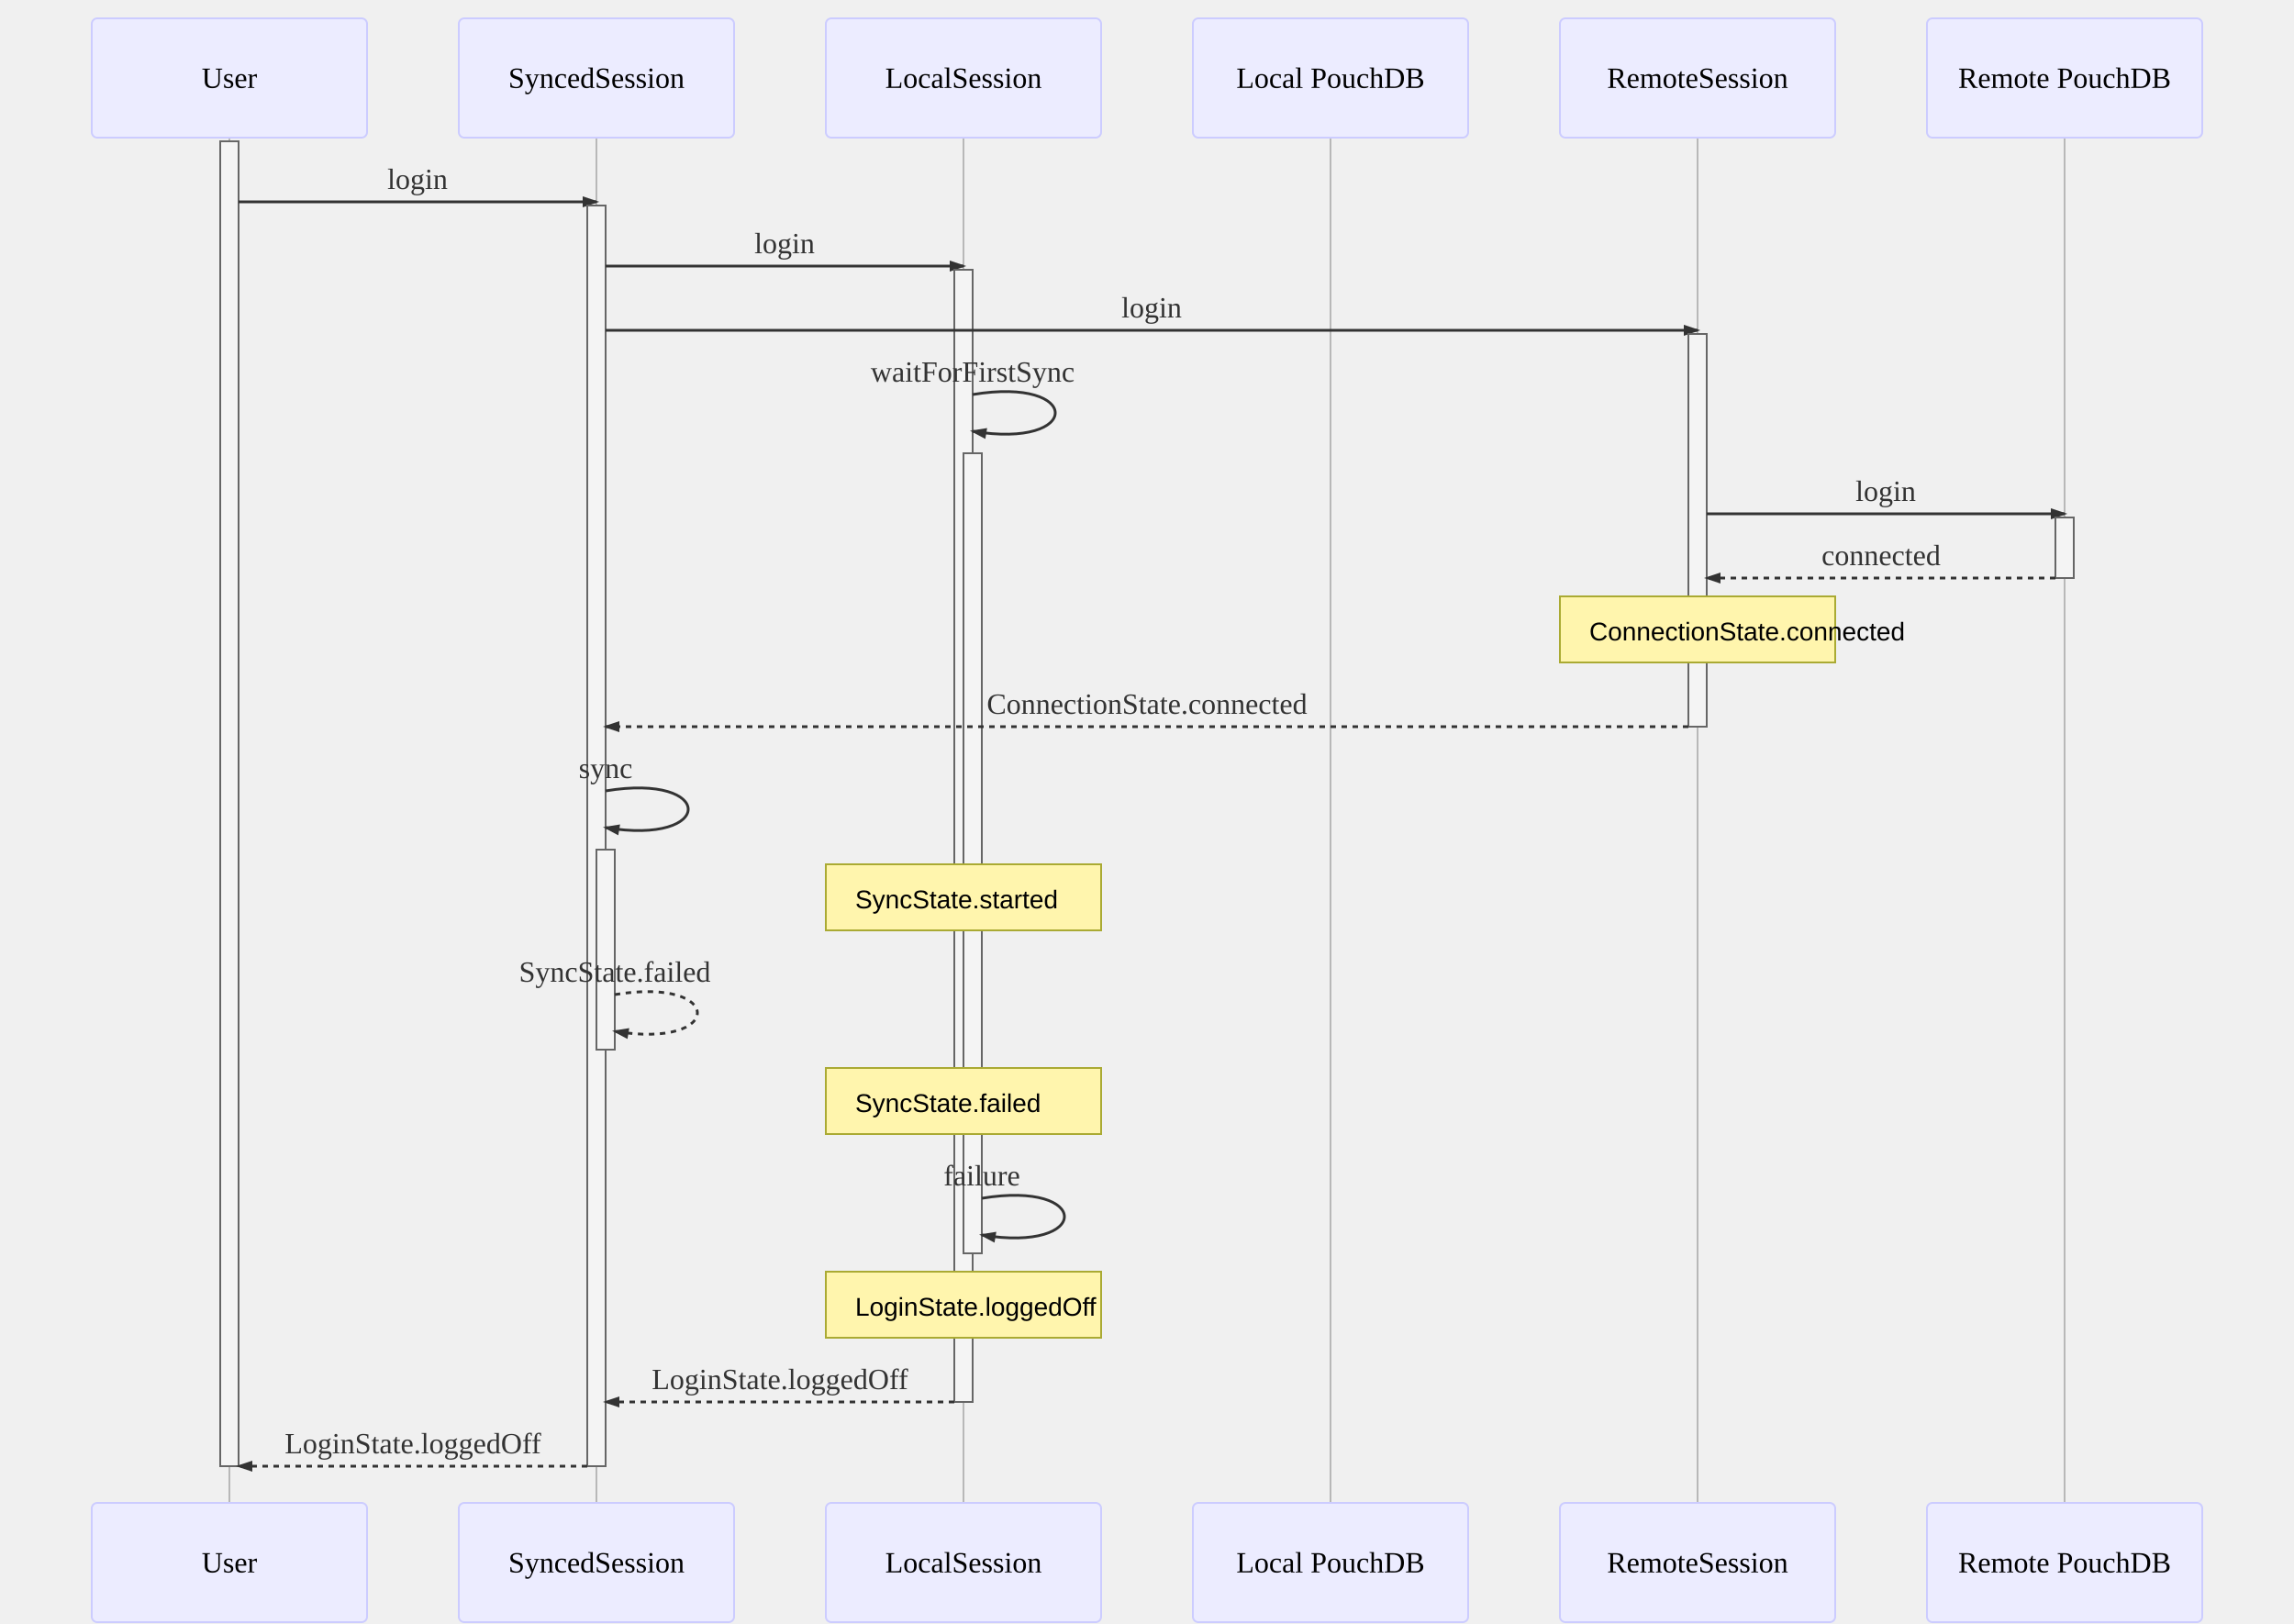
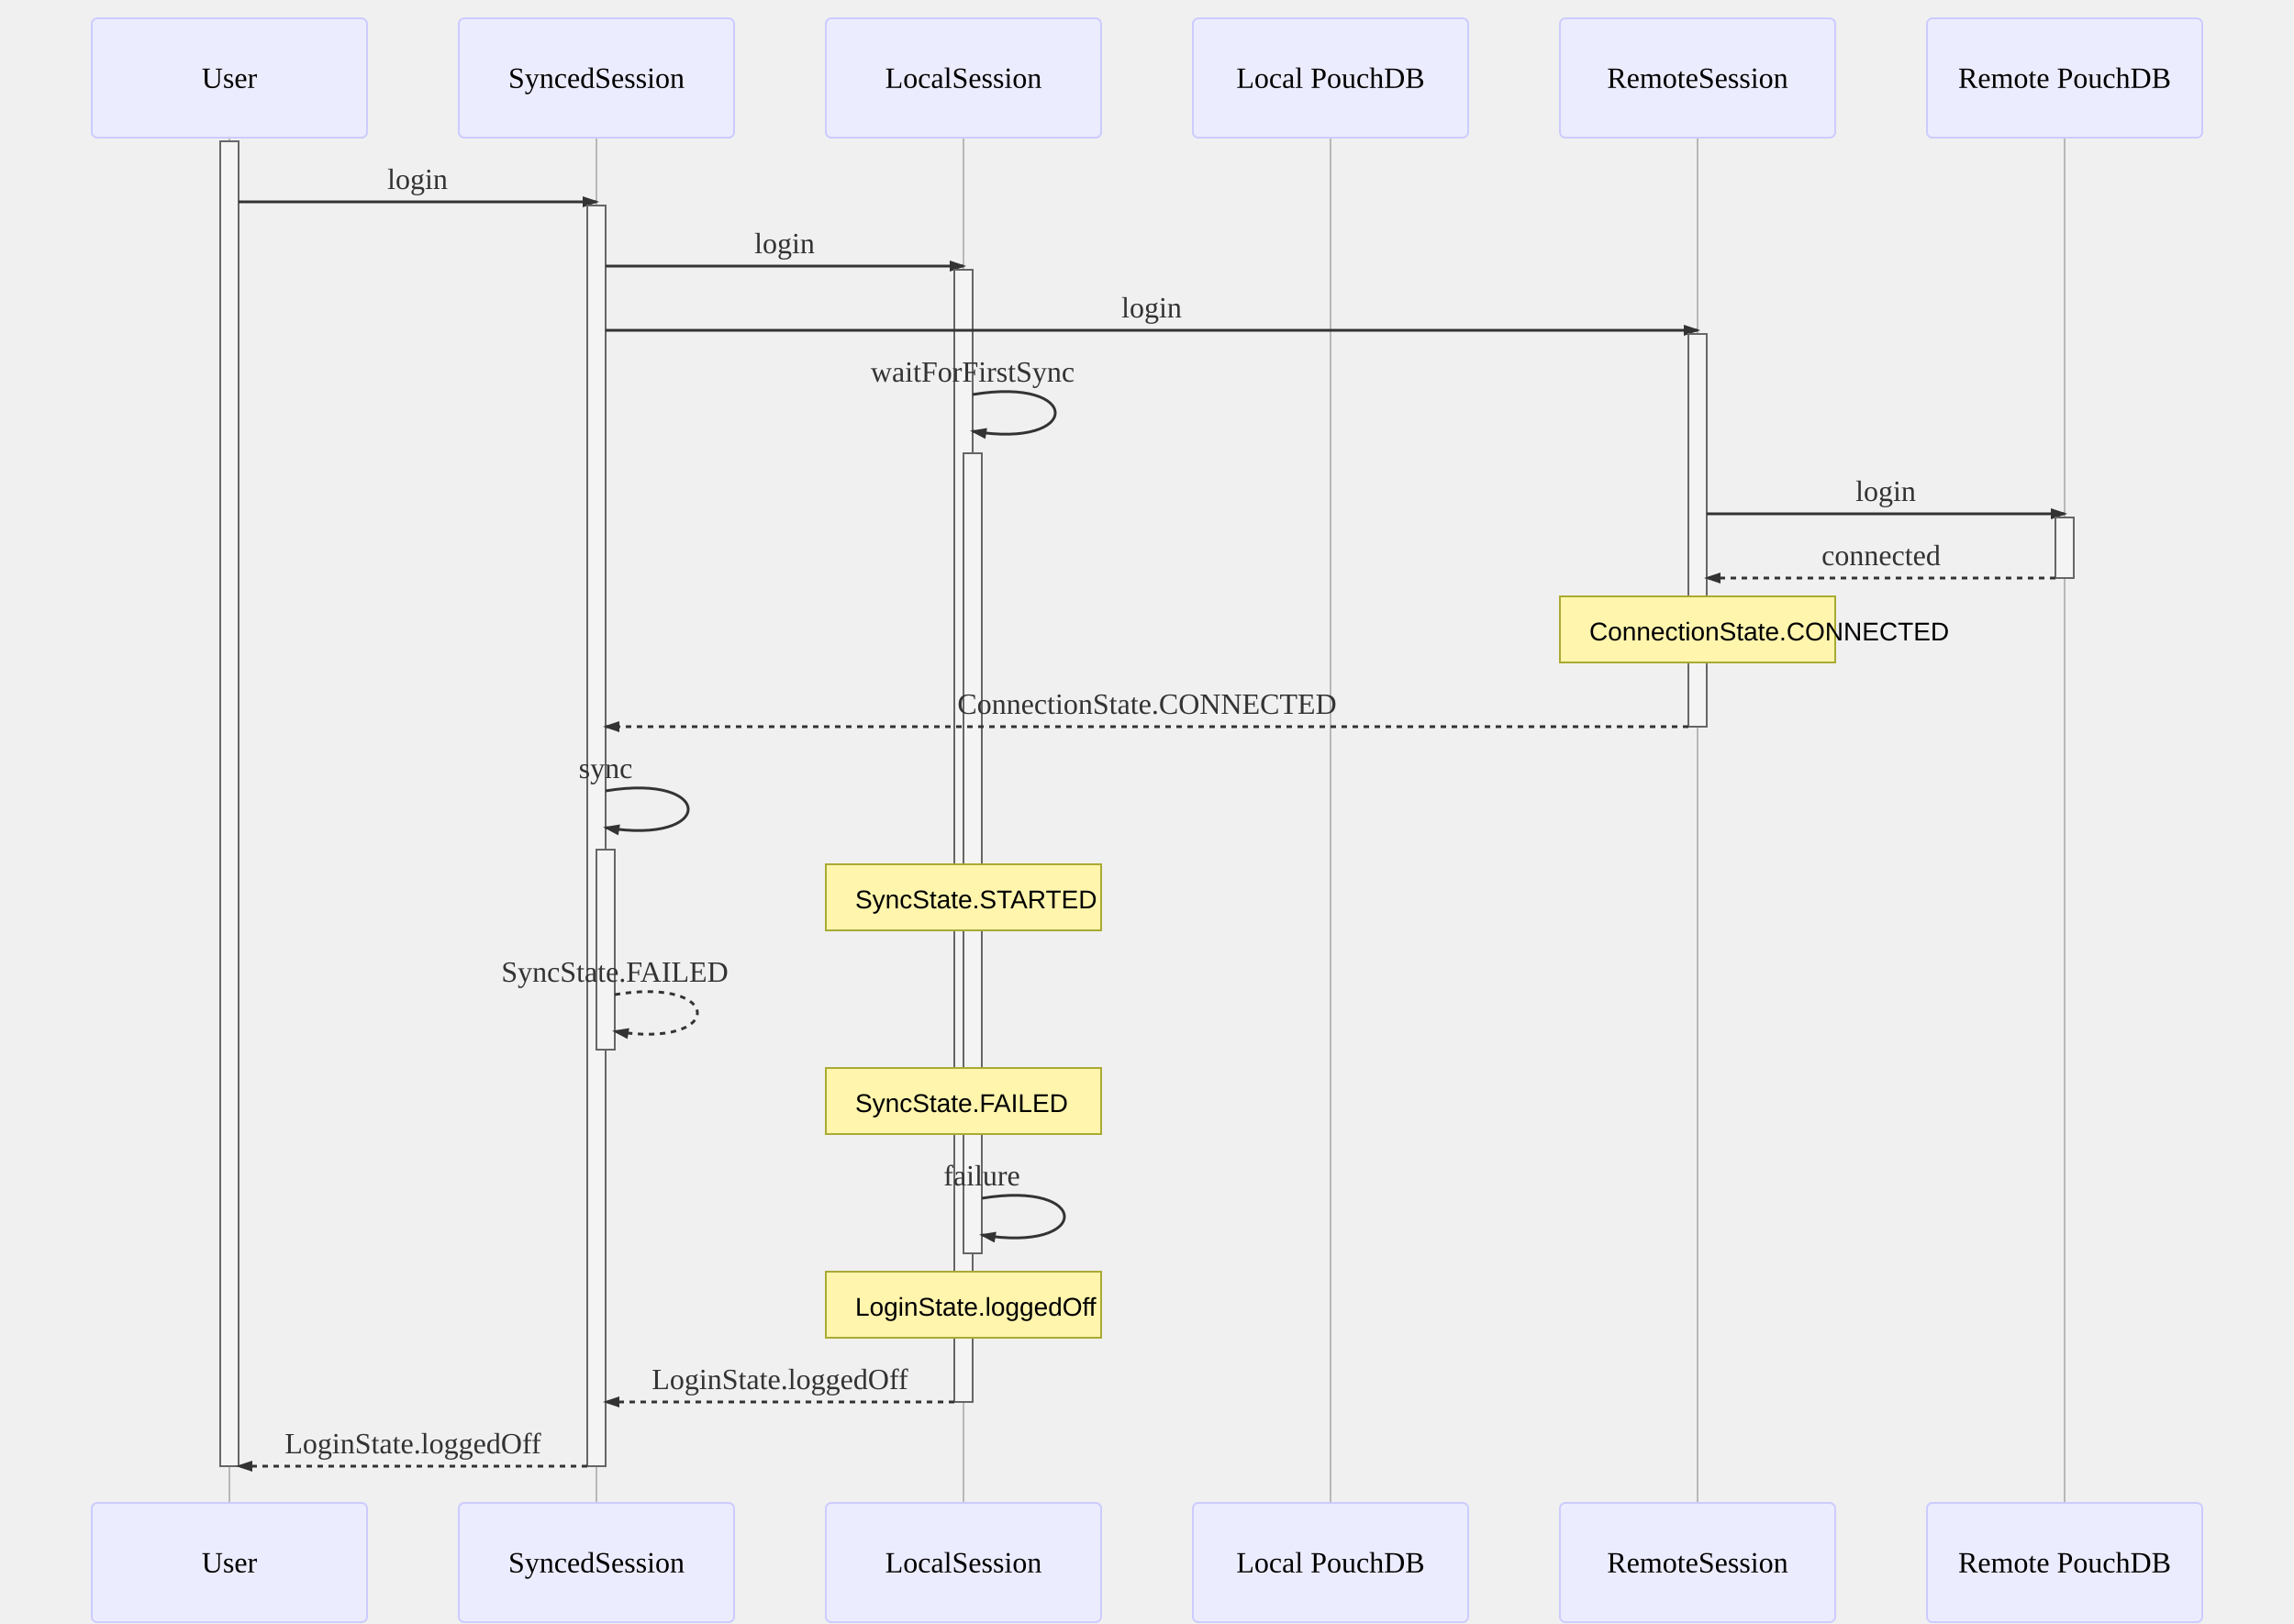
<svg xmlns="http://www.w3.org/2000/svg" id="mermaid-1564681344022" width="100%" height="100%" style="max-width:1250px;" viewBox="-50 -10 1250 885">
  <style>#mermaid-1564681344022 .label{font-family:trebuchet ms,verdana,arial;color:#333}#mermaid-1564681344022 .node circle,#mermaid-1564681344022 .node ellipse,#mermaid-1564681344022 .node polygon,#mermaid-1564681344022 .node rect{fill:#ececff;stroke:#9370db;stroke-width:1px}#mermaid-1564681344022 .node.clickable{cursor:pointer}#mermaid-1564681344022 .arrowheadPath{fill:#333}#mermaid-1564681344022 .edgePath .path{stroke:#333;stroke-width:1.5px}#mermaid-1564681344022 .edgeLabel{background-color:#e8e8e8}#mermaid-1564681344022 .cluster rect{fill:#ffffde!important;stroke:#aa3!important;stroke-width:1px!important}#mermaid-1564681344022 .cluster text{fill:#333}#mermaid-1564681344022 div.mermaidTooltip{position:absolute;text-align:center;max-width:200px;padding:2px;font-family:trebuchet ms,verdana,arial;font-size:12px;background:#ffffde;border:1px solid #aa3;border-radius:2px;pointer-events:none;z-index:100}#mermaid-1564681344022 .actor{stroke:#ccf;fill:#ececff}#mermaid-1564681344022 text.actor{fill:#000;stroke:none}#mermaid-1564681344022 .actor-line{stroke:grey}#mermaid-1564681344022 .messageLine0{marker-end:"url(#arrowhead)"}#mermaid-1564681344022 .messageLine0,#mermaid-1564681344022 .messageLine1{stroke-width:1.5;stroke-dasharray:"2 2";stroke:#333}#mermaid-1564681344022 #arrowhead{fill:#333}#mermaid-1564681344022 #crosshead path{fill:#333!important;stroke:#333!important}#mermaid-1564681344022 .messageText{fill:#333;stroke:none}#mermaid-1564681344022 .labelBox{stroke:#ccf;fill:#ececff}#mermaid-1564681344022 .labelText,#mermaid-1564681344022 .loopText{fill:#000;stroke:none}#mermaid-1564681344022 .loopLine{stroke-width:2;stroke-dasharray:"2 2";marker-end:"url(#arrowhead)";stroke:#ccf}#mermaid-1564681344022 .note{stroke:#aa3;fill:#fff5ad}#mermaid-1564681344022 .noteText{fill:#000;stroke:none;font-family:trebuchet ms,verdana,arial;font-size:14px}#mermaid-1564681344022 .section{stroke:none;opacity:.2}#mermaid-1564681344022 .section0{fill:rgba(102,102,255,.49)}#mermaid-1564681344022 .section2{fill:#fff400}#mermaid-1564681344022 .section1,#mermaid-1564681344022 .section3{fill:#fff;opacity:.2}#mermaid-1564681344022 .sectionTitle0,#mermaid-1564681344022 .sectionTitle1,#mermaid-1564681344022 .sectionTitle2,#mermaid-1564681344022 .sectionTitle3{fill:#333}#mermaid-1564681344022 .sectionTitle{text-anchor:start;font-size:11px;text-height:14px}#mermaid-1564681344022 .grid .tick{stroke:#d3d3d3;opacity:.3;shape-rendering:crispEdges}#mermaid-1564681344022 .grid path{stroke-width:0}#mermaid-1564681344022 .today{fill:none;stroke:red;stroke-width:2px}#mermaid-1564681344022 .task{stroke-width:2}#mermaid-1564681344022 .taskText{text-anchor:middle;font-size:11px}#mermaid-1564681344022 .taskTextOutsideRight{fill:#000;text-anchor:start;font-size:11px}#mermaid-1564681344022 .taskTextOutsideLeft{fill:#000;text-anchor:end;font-size:11px}#mermaid-1564681344022 .taskText0,#mermaid-1564681344022 .taskText1,#mermaid-1564681344022 .taskText2,#mermaid-1564681344022 .taskText3{fill:#fff}#mermaid-1564681344022 .task0,#mermaid-1564681344022 .task1,#mermaid-1564681344022 .task2,#mermaid-1564681344022 .task3{fill:#8a90dd;stroke:#534fbc}#mermaid-1564681344022 .taskTextOutside0,#mermaid-1564681344022 .taskTextOutside1,#mermaid-1564681344022 .taskTextOutside2,#mermaid-1564681344022 .taskTextOutside3{fill:#000}#mermaid-1564681344022 .active0,#mermaid-1564681344022 .active1,#mermaid-1564681344022 .active2,#mermaid-1564681344022 .active3{fill:#bfc7ff;stroke:#534fbc}#mermaid-1564681344022 .activeText0,#mermaid-1564681344022 .activeText1,#mermaid-1564681344022 .activeText2,#mermaid-1564681344022 .activeText3{fill:#000!important}#mermaid-1564681344022 .done0,#mermaid-1564681344022 .done1,#mermaid-1564681344022 .done2,#mermaid-1564681344022 .done3{stroke:grey;fill:#d3d3d3;stroke-width:2}#mermaid-1564681344022 .doneText0,#mermaid-1564681344022 .doneText1,#mermaid-1564681344022 .doneText2,#mermaid-1564681344022 .doneText3{fill:#000!important}#mermaid-1564681344022 .crit0,#mermaid-1564681344022 .crit1,#mermaid-1564681344022 .crit2,#mermaid-1564681344022 .crit3{stroke:#f88;fill:red;stroke-width:2}#mermaid-1564681344022 .activeCrit0,#mermaid-1564681344022 .activeCrit1,#mermaid-1564681344022 .activeCrit2,#mermaid-1564681344022 .activeCrit3{stroke:#f88;fill:#bfc7ff;stroke-width:2}#mermaid-1564681344022 .doneCrit0,#mermaid-1564681344022 .doneCrit1,#mermaid-1564681344022 .doneCrit2,#mermaid-1564681344022 .doneCrit3{stroke:#f88;fill:#d3d3d3;stroke-width:2;cursor:pointer;shape-rendering:crispEdges}#mermaid-1564681344022 .activeCritText0,#mermaid-1564681344022 .activeCritText1,#mermaid-1564681344022 .activeCritText2,#mermaid-1564681344022 .activeCritText3,#mermaid-1564681344022 .doneCritText0,#mermaid-1564681344022 .doneCritText1,#mermaid-1564681344022 .doneCritText2,#mermaid-1564681344022 .doneCritText3{fill:#000!important}#mermaid-1564681344022 .titleText{text-anchor:middle;font-size:18px;fill:#000}#mermaid-1564681344022 g.classGroup text{fill:#9370db;stroke:none;font-family:trebuchet ms,verdana,arial;font-size:10px}#mermaid-1564681344022 g.classGroup rect{fill:#ececff;stroke:#9370db}#mermaid-1564681344022 g.classGroup line{stroke:#9370db;stroke-width:1}#mermaid-1564681344022 .classLabel .box{stroke:none;stroke-width:0;fill:#ececff;opacity:.5}#mermaid-1564681344022 .classLabel .label{fill:#9370db;font-size:10px}#mermaid-1564681344022 .relation{stroke:#9370db;stroke-width:1;fill:none}#mermaid-1564681344022 #compositionEnd,#mermaid-1564681344022 #compositionStart{fill:#9370db;stroke:#9370db;stroke-width:1}#mermaid-1564681344022 #aggregationEnd,#mermaid-1564681344022 #aggregationStart{fill:#ececff;stroke:#9370db;stroke-width:1}#mermaid-1564681344022 #dependencyEnd,#mermaid-1564681344022 #dependencyStart,#mermaid-1564681344022 #extensionEnd,#mermaid-1564681344022 #extensionStart{fill:#9370db;stroke:#9370db;stroke-width:1}#mermaid-1564681344022 .branch-label,#mermaid-1564681344022 .commit-id,#mermaid-1564681344022 .commit-msg{fill:#d3d3d3;color:#d3d3d3}</style>
  <style>#mermaid-1564681344022 {
    color: rgb(0, 0, 0);
    font: normal normal 400 normal 16px / normal "Times New Roman";
  }</style>
  <g />
  <g>
    <line id="actor0" x1="75" y1="5" x2="75" y2="874" class="actor-line" stroke-width="0.5px" stroke="#999" />
    <rect x="0" y="0" fill="#eaeaea" stroke="#666" width="150" height="65" rx="3" ry="3" class="actor" />
    <text x="75" y="32.5" dominant-baseline="central" alignment-baseline="central" class="actor" style="text-anchor: middle;">
      <tspan x="75" dy="0">User</tspan>
    </text>
  </g>
  <g>
    <line id="actor1" x1="275" y1="5" x2="275" y2="874" class="actor-line" stroke-width="0.5px" stroke="#999" />
    <rect x="200" y="0" fill="#eaeaea" stroke="#666" width="150" height="65" rx="3" ry="3" class="actor" />
    <text x="275" y="32.5" dominant-baseline="central" alignment-baseline="central" class="actor" style="text-anchor: middle;">
      <tspan x="275" dy="0">SyncedSession</tspan>
    </text>
  </g>
  <g>
    <line id="actor2" x1="475" y1="5" x2="475" y2="874" class="actor-line" stroke-width="0.5px" stroke="#999" />
    <rect x="400" y="0" fill="#eaeaea" stroke="#666" width="150" height="65" rx="3" ry="3" class="actor" />
    <text x="475" y="32.5" dominant-baseline="central" alignment-baseline="central" class="actor" style="text-anchor: middle;">
      <tspan x="475" dy="0">LocalSession</tspan>
    </text>
  </g>
  <g>
    <line id="actor3" x1="675" y1="5" x2="675" y2="874" class="actor-line" stroke-width="0.5px" stroke="#999" />
    <rect x="600" y="0" fill="#eaeaea" stroke="#666" width="150" height="65" rx="3" ry="3" class="actor" />
    <text x="675" y="32.5" dominant-baseline="central" alignment-baseline="central" class="actor" style="text-anchor: middle;">
      <tspan x="675" dy="0">Local PouchDB</tspan>
    </text>
  </g>
  <g>
    <line id="actor4" x1="875" y1="5" x2="875" y2="874" class="actor-line" stroke-width="0.5px" stroke="#999" />
    <rect x="800" y="0" fill="#eaeaea" stroke="#666" width="150" height="65" rx="3" ry="3" class="actor" />
    <text x="875" y="32.5" dominant-baseline="central" alignment-baseline="central" class="actor" style="text-anchor: middle;">
      <tspan x="875" dy="0">RemoteSession</tspan>
    </text>
  </g>
  <g>
    <line id="actor5" x1="1075" y1="5" x2="1075" y2="874" class="actor-line" stroke-width="0.5px" stroke="#999" />
    <rect x="1000" y="0" fill="#eaeaea" stroke="#666" width="150" height="65" rx="3" ry="3" class="actor" />
    <text x="1075" y="32.5" dominant-baseline="central" alignment-baseline="central" class="actor" style="text-anchor: middle;">
      <tspan x="1075" dy="0">Remote PouchDB</tspan>
    </text>
  </g>
  <defs>
    <marker id="arrowhead" refX="5" refY="2" markerWidth="6" markerHeight="4" orient="auto">
      <path d="M 0,0 V 4 L6,2 Z" />
    </marker>
  </defs>
  <defs>
    <marker id="crosshead" markerWidth="15" markerHeight="8" orient="auto" refX="16" refY="4">
      <path fill="black" stroke="#000000" stroke-width="1px" d="M 9,2 V 6 L16,4 Z" style="stroke-dasharray: 0, 0;" />
      <path fill="none" stroke="#000000" stroke-width="1px" d="M 0,1 L 6,7 M 6,1 L 0,7" style="stroke-dasharray: 0, 0;" />
    </marker>
  </defs>
  <g>
    <rect x="70" y="67" fill="#f4f4f4" stroke="#666" width="10" height="722" rx="0" ry="0" />
  </g>
  <g>
    <text x="177.5" y="93" class="messageText" style="text-anchor: middle;">login</text>
    <line x1="80" y1="100" x2="275" y2="100" class="messageLine0" stroke-width="2" stroke="black" marker-end="url(#arrowhead)" style="fill: none;" />
  </g>
  <g>
    <rect x="270" y="102" fill="#f4f4f4" stroke="#666" width="10" height="687" rx="0" ry="0" />
  </g>
  <g>
    <text x="377.5" y="128" class="messageText" style="text-anchor: middle;">login</text>
    <line x1="280" y1="135" x2="475" y2="135" class="messageLine0" stroke-width="2" stroke="black" marker-end="url(#arrowhead)" style="fill: none;" />
  </g>
  <g>
    <rect x="470" y="137" fill="#f4f4f4" stroke="#666" width="10" height="617" rx="0" ry="0" />
  </g>
  <g>
    <text x="577.5" y="163" class="messageText" style="text-anchor: middle;">login</text>
    <line x1="280" y1="170" x2="875" y2="170" class="messageLine0" stroke-width="2" stroke="black" marker-end="url(#arrowhead)" style="fill: none;" />
  </g>
  <g>
    <rect x="870" y="172" fill="#f4f4f4" stroke="#666" width="10" height="214" rx="0" ry="0" />
  </g>
  <g>
    <text x="480" y="198" class="messageText" style="text-anchor: middle;">waitForFirstSync</text>
    <path d="M 480,205 C 540,195 540,235 480,225" class="messageLine0" stroke-width="2" stroke="black" marker-end="url(#arrowhead)" style="fill: none;" />
  </g>
  <g>
    <rect x="475" y="237" fill="#f4f4f4" stroke="#666" width="10" height="436" rx="0" ry="0" />
  </g>
  <g>
    <text x="977.5" y="263" class="messageText" style="text-anchor: middle;">login</text>
    <line x1="880" y1="270" x2="1075" y2="270" class="messageLine0" stroke-width="2" stroke="black" marker-end="url(#arrowhead)" style="fill: none;" />
  </g>
  <g>
    <rect x="1070" y="272" fill="#f4f4f4" stroke="#666" width="10" height="33" rx="0" ry="0" />
  </g>
  <g>
    <text x="975" y="298" class="messageText" style="text-anchor: middle;">connected</text>
    <line x1="1070" y1="305" x2="880" y2="305" class="messageLine1" stroke-width="2" stroke="black" marker-end="url(#arrowhead)" style="stroke-dasharray: 3, 3; fill: none;" />
  </g>
  <g>
    <rect x="800" y="315" fill="#EDF2AE" stroke="#666" width="150" height="36" rx="0" ry="0" class="note" />
    <text x="796" y="339" fill="black" class="noteText">
-       <tspan x="816" fill="black">ConnectionState.connected</tspan>
+       <tspan x="816" fill="black">ConnectionState.CONNECTED</tspan>
    </text>
  </g>
  <g>
-     <text x="575" y="379" class="messageText" style="text-anchor: middle;">ConnectionState.connected</text>
+     <text x="575" y="379" class="messageText" style="text-anchor: middle;">ConnectionState.CONNECTED</text>
    <line x1="870" y1="386" x2="280" y2="386" class="messageLine1" stroke-width="2" stroke="black" marker-end="url(#arrowhead)" style="stroke-dasharray: 3, 3; fill: none;" />
  </g>
  <g>
    <text x="280" y="414" class="messageText" style="text-anchor: middle;">sync</text>
    <path d="M 280,421 C 340,411 340,451 280,441" class="messageLine0" stroke-width="2" stroke="black" marker-end="url(#arrowhead)" style="fill: none;" />
  </g>
  <g>
    <rect x="275" y="453" fill="#f4f4f4" stroke="#666" width="10" height="109" rx="0" ry="0" />
  </g>
  <g>
    <rect x="400" y="461" fill="#EDF2AE" stroke="#666" width="150" height="36" rx="0" ry="0" class="note" />
    <text x="396" y="485" fill="black" class="noteText">
-       <tspan x="416" fill="black">SyncState.started</tspan>
+       <tspan x="416" fill="black">SyncState.STARTED</tspan>
    </text>
  </g>
  <g>
-     <text x="285" y="525" class="messageText" style="text-anchor: middle;">SyncState.failed</text>
+     <text x="285" y="525" class="messageText" style="text-anchor: middle;">SyncState.FAILED</text>
    <path d="M 285,532 C 345,522 345,562 285,552" class="messageLine1" stroke-width="2" stroke="black" marker-end="url(#arrowhead)" style="stroke-dasharray: 3, 3; fill: none;" />
  </g>
  <g>
    <rect x="400" y="572" fill="#EDF2AE" stroke="#666" width="150" height="36" rx="0" ry="0" class="note" />
    <text x="396" y="596" fill="black" class="noteText">
-       <tspan x="416" fill="black">SyncState.failed</tspan>
+       <tspan x="416" fill="black">SyncState.FAILED</tspan>
    </text>
  </g>
  <g>
    <text x="485" y="636" class="messageText" style="text-anchor: middle;">failure</text>
    <path d="M 485,643 C 545,633 545,673 485,663" class="messageLine0" stroke-width="2" stroke="black" marker-end="url(#arrowhead)" style="fill: none;" />
  </g>
  <g>
    <rect x="400" y="683" fill="#EDF2AE" stroke="#666" width="150" height="36" rx="0" ry="0" class="note" />
    <text x="396" y="707" fill="black" class="noteText">
      <tspan x="416" fill="black">LoginState.loggedOff</tspan>
    </text>
  </g>
  <g>
    <text x="375" y="747" class="messageText" style="text-anchor: middle;">LoginState.loggedOff</text>
    <line x1="470" y1="754" x2="280" y2="754" class="messageLine1" stroke-width="2" stroke="black" marker-end="url(#arrowhead)" style="stroke-dasharray: 3, 3; fill: none;" />
  </g>
  <g>
    <text x="175" y="782" class="messageText" style="text-anchor: middle;">LoginState.loggedOff</text>
    <line x1="270" y1="789" x2="80" y2="789" class="messageLine1" stroke-width="2" stroke="black" marker-end="url(#arrowhead)" style="stroke-dasharray: 3, 3; fill: none;" />
  </g>
  <g>
    <rect x="0" y="809" fill="#eaeaea" stroke="#666" width="150" height="65" rx="3" ry="3" class="actor" />
    <text x="75" y="841.5" dominant-baseline="central" alignment-baseline="central" class="actor" style="text-anchor: middle;">
      <tspan x="75" dy="0">User</tspan>
    </text>
  </g>
  <g>
    <rect x="200" y="809" fill="#eaeaea" stroke="#666" width="150" height="65" rx="3" ry="3" class="actor" />
    <text x="275" y="841.5" dominant-baseline="central" alignment-baseline="central" class="actor" style="text-anchor: middle;">
      <tspan x="275" dy="0">SyncedSession</tspan>
    </text>
  </g>
  <g>
    <rect x="400" y="809" fill="#eaeaea" stroke="#666" width="150" height="65" rx="3" ry="3" class="actor" />
    <text x="475" y="841.5" dominant-baseline="central" alignment-baseline="central" class="actor" style="text-anchor: middle;">
      <tspan x="475" dy="0">LocalSession</tspan>
    </text>
  </g>
  <g>
    <rect x="600" y="809" fill="#eaeaea" stroke="#666" width="150" height="65" rx="3" ry="3" class="actor" />
    <text x="675" y="841.5" dominant-baseline="central" alignment-baseline="central" class="actor" style="text-anchor: middle;">
      <tspan x="675" dy="0">Local PouchDB</tspan>
    </text>
  </g>
  <g>
    <rect x="800" y="809" fill="#eaeaea" stroke="#666" width="150" height="65" rx="3" ry="3" class="actor" />
    <text x="875" y="841.5" dominant-baseline="central" alignment-baseline="central" class="actor" style="text-anchor: middle;">
      <tspan x="875" dy="0">RemoteSession</tspan>
    </text>
  </g>
  <g>
    <rect x="1000" y="809" fill="#eaeaea" stroke="#666" width="150" height="65" rx="3" ry="3" class="actor" />
    <text x="1075" y="841.5" dominant-baseline="central" alignment-baseline="central" class="actor" style="text-anchor: middle;">
      <tspan x="1075" dy="0">Remote PouchDB</tspan>
    </text>
  </g>
</svg>
